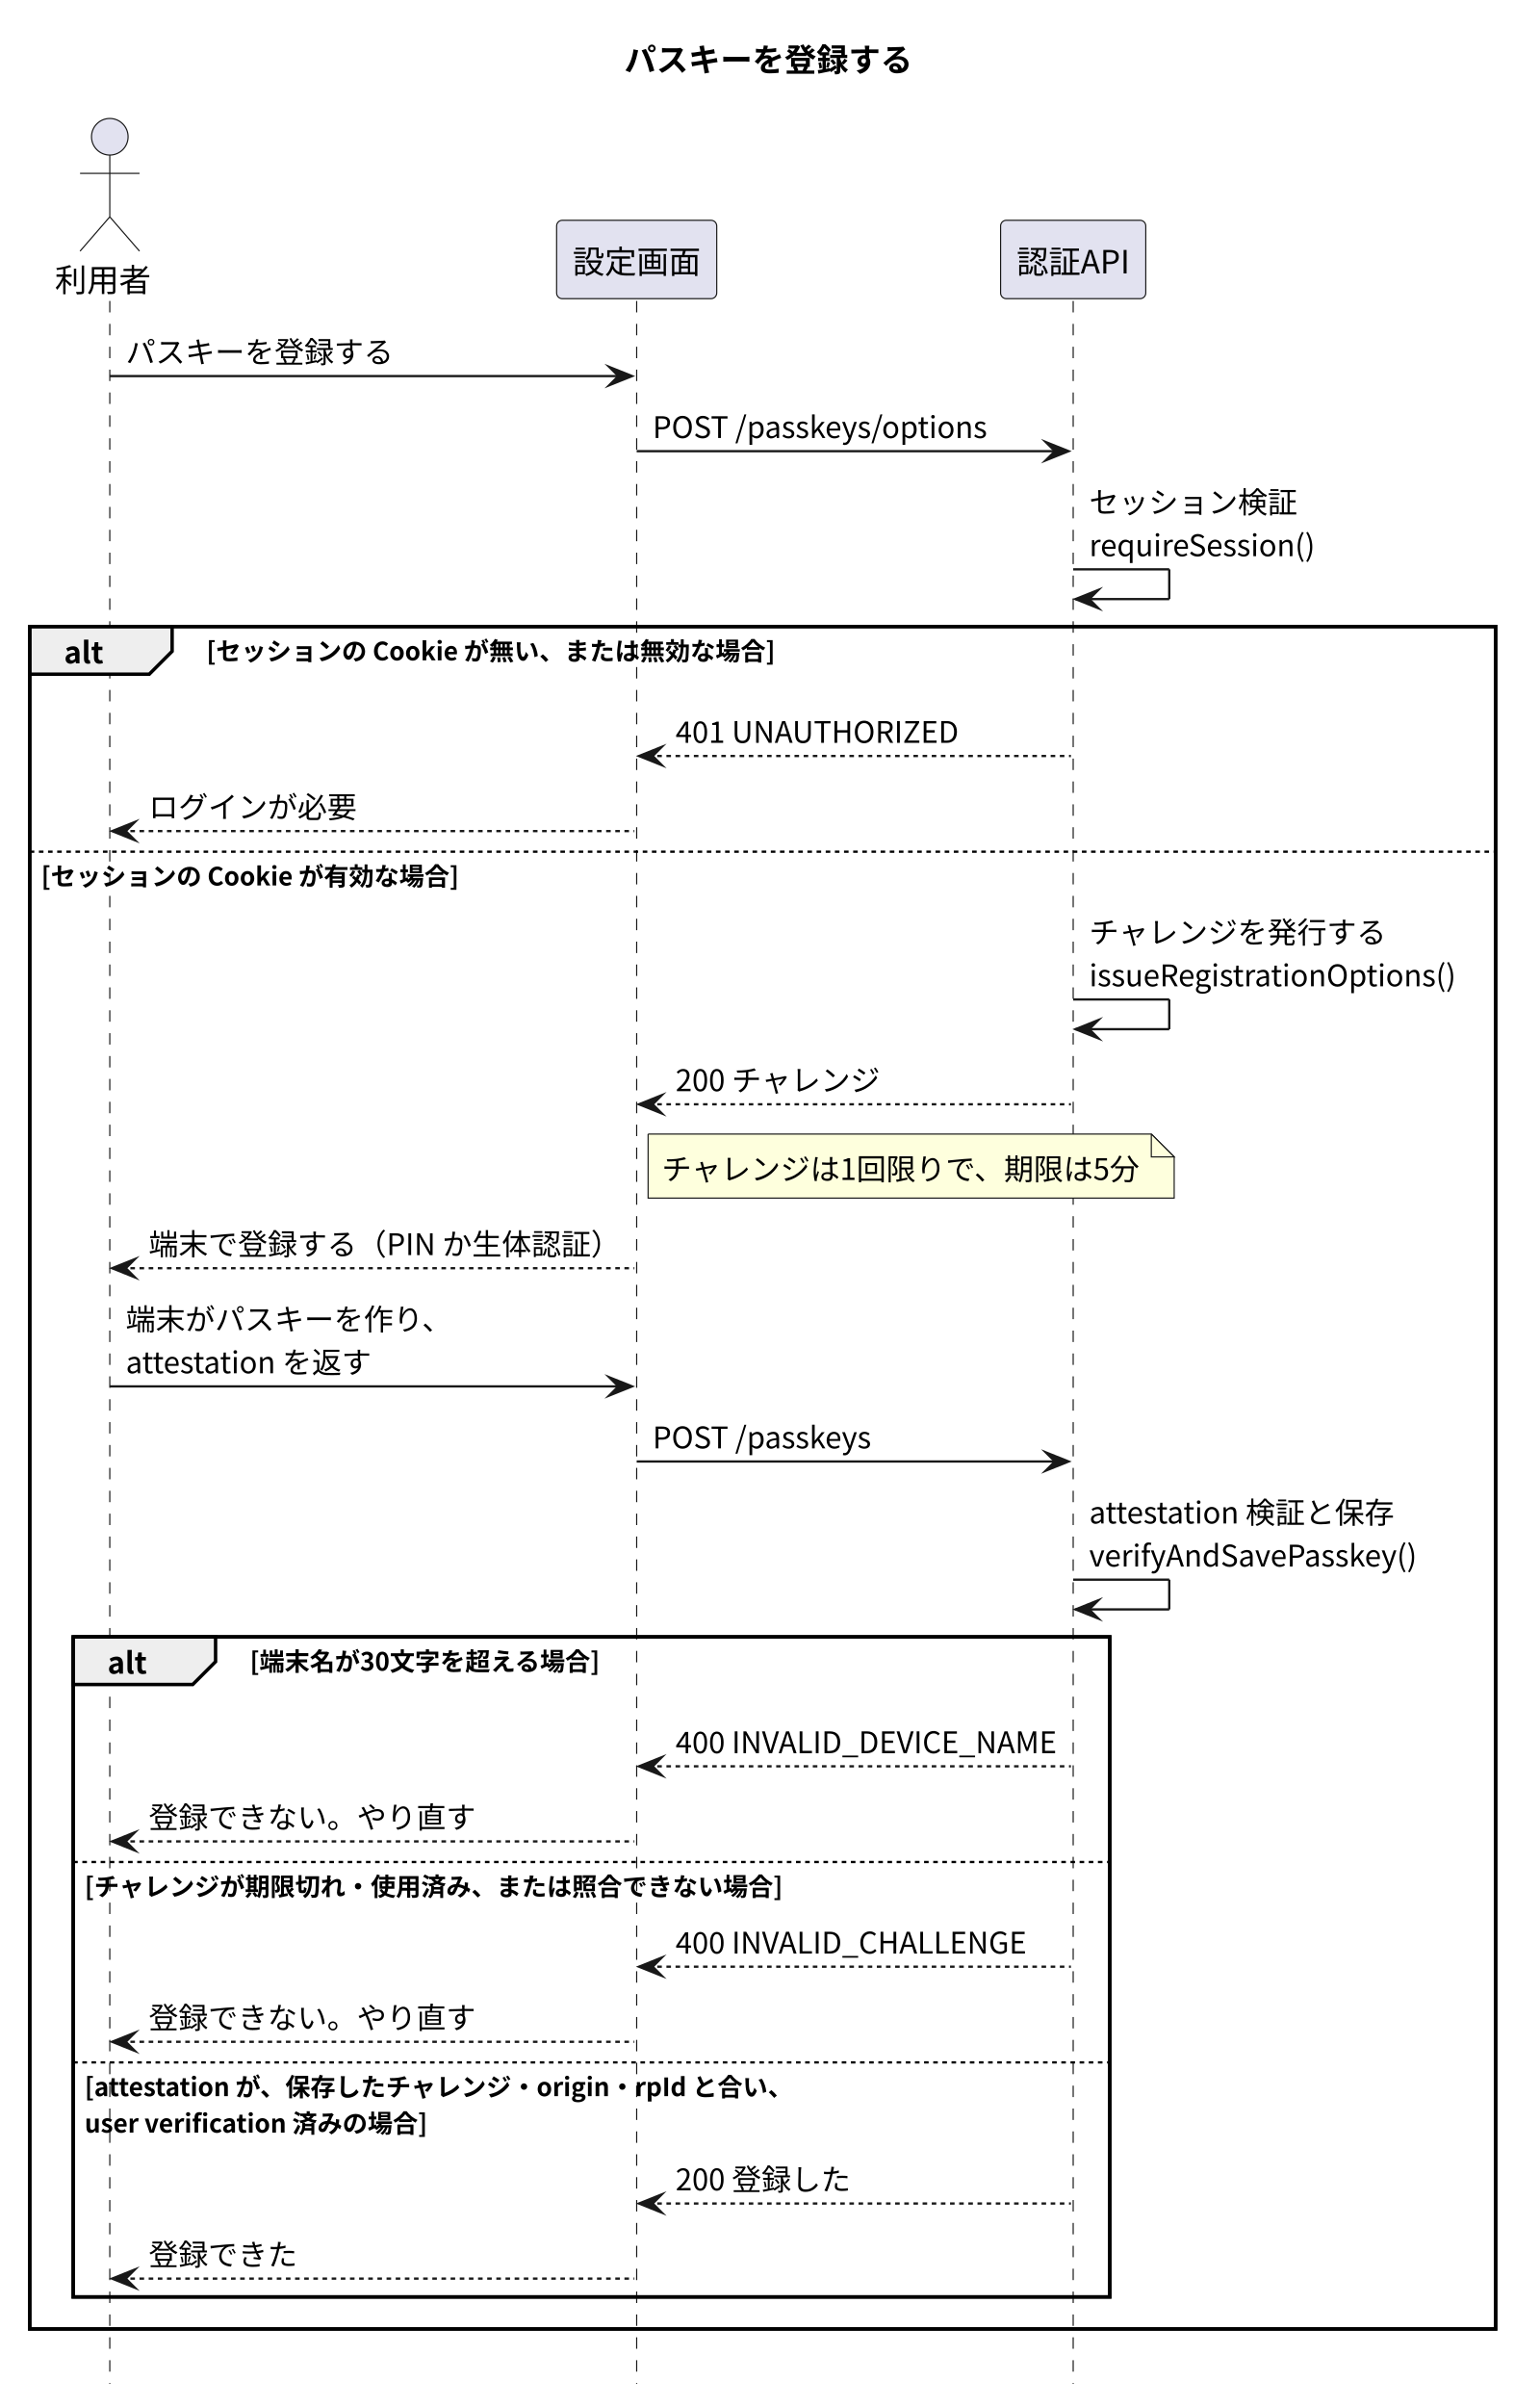
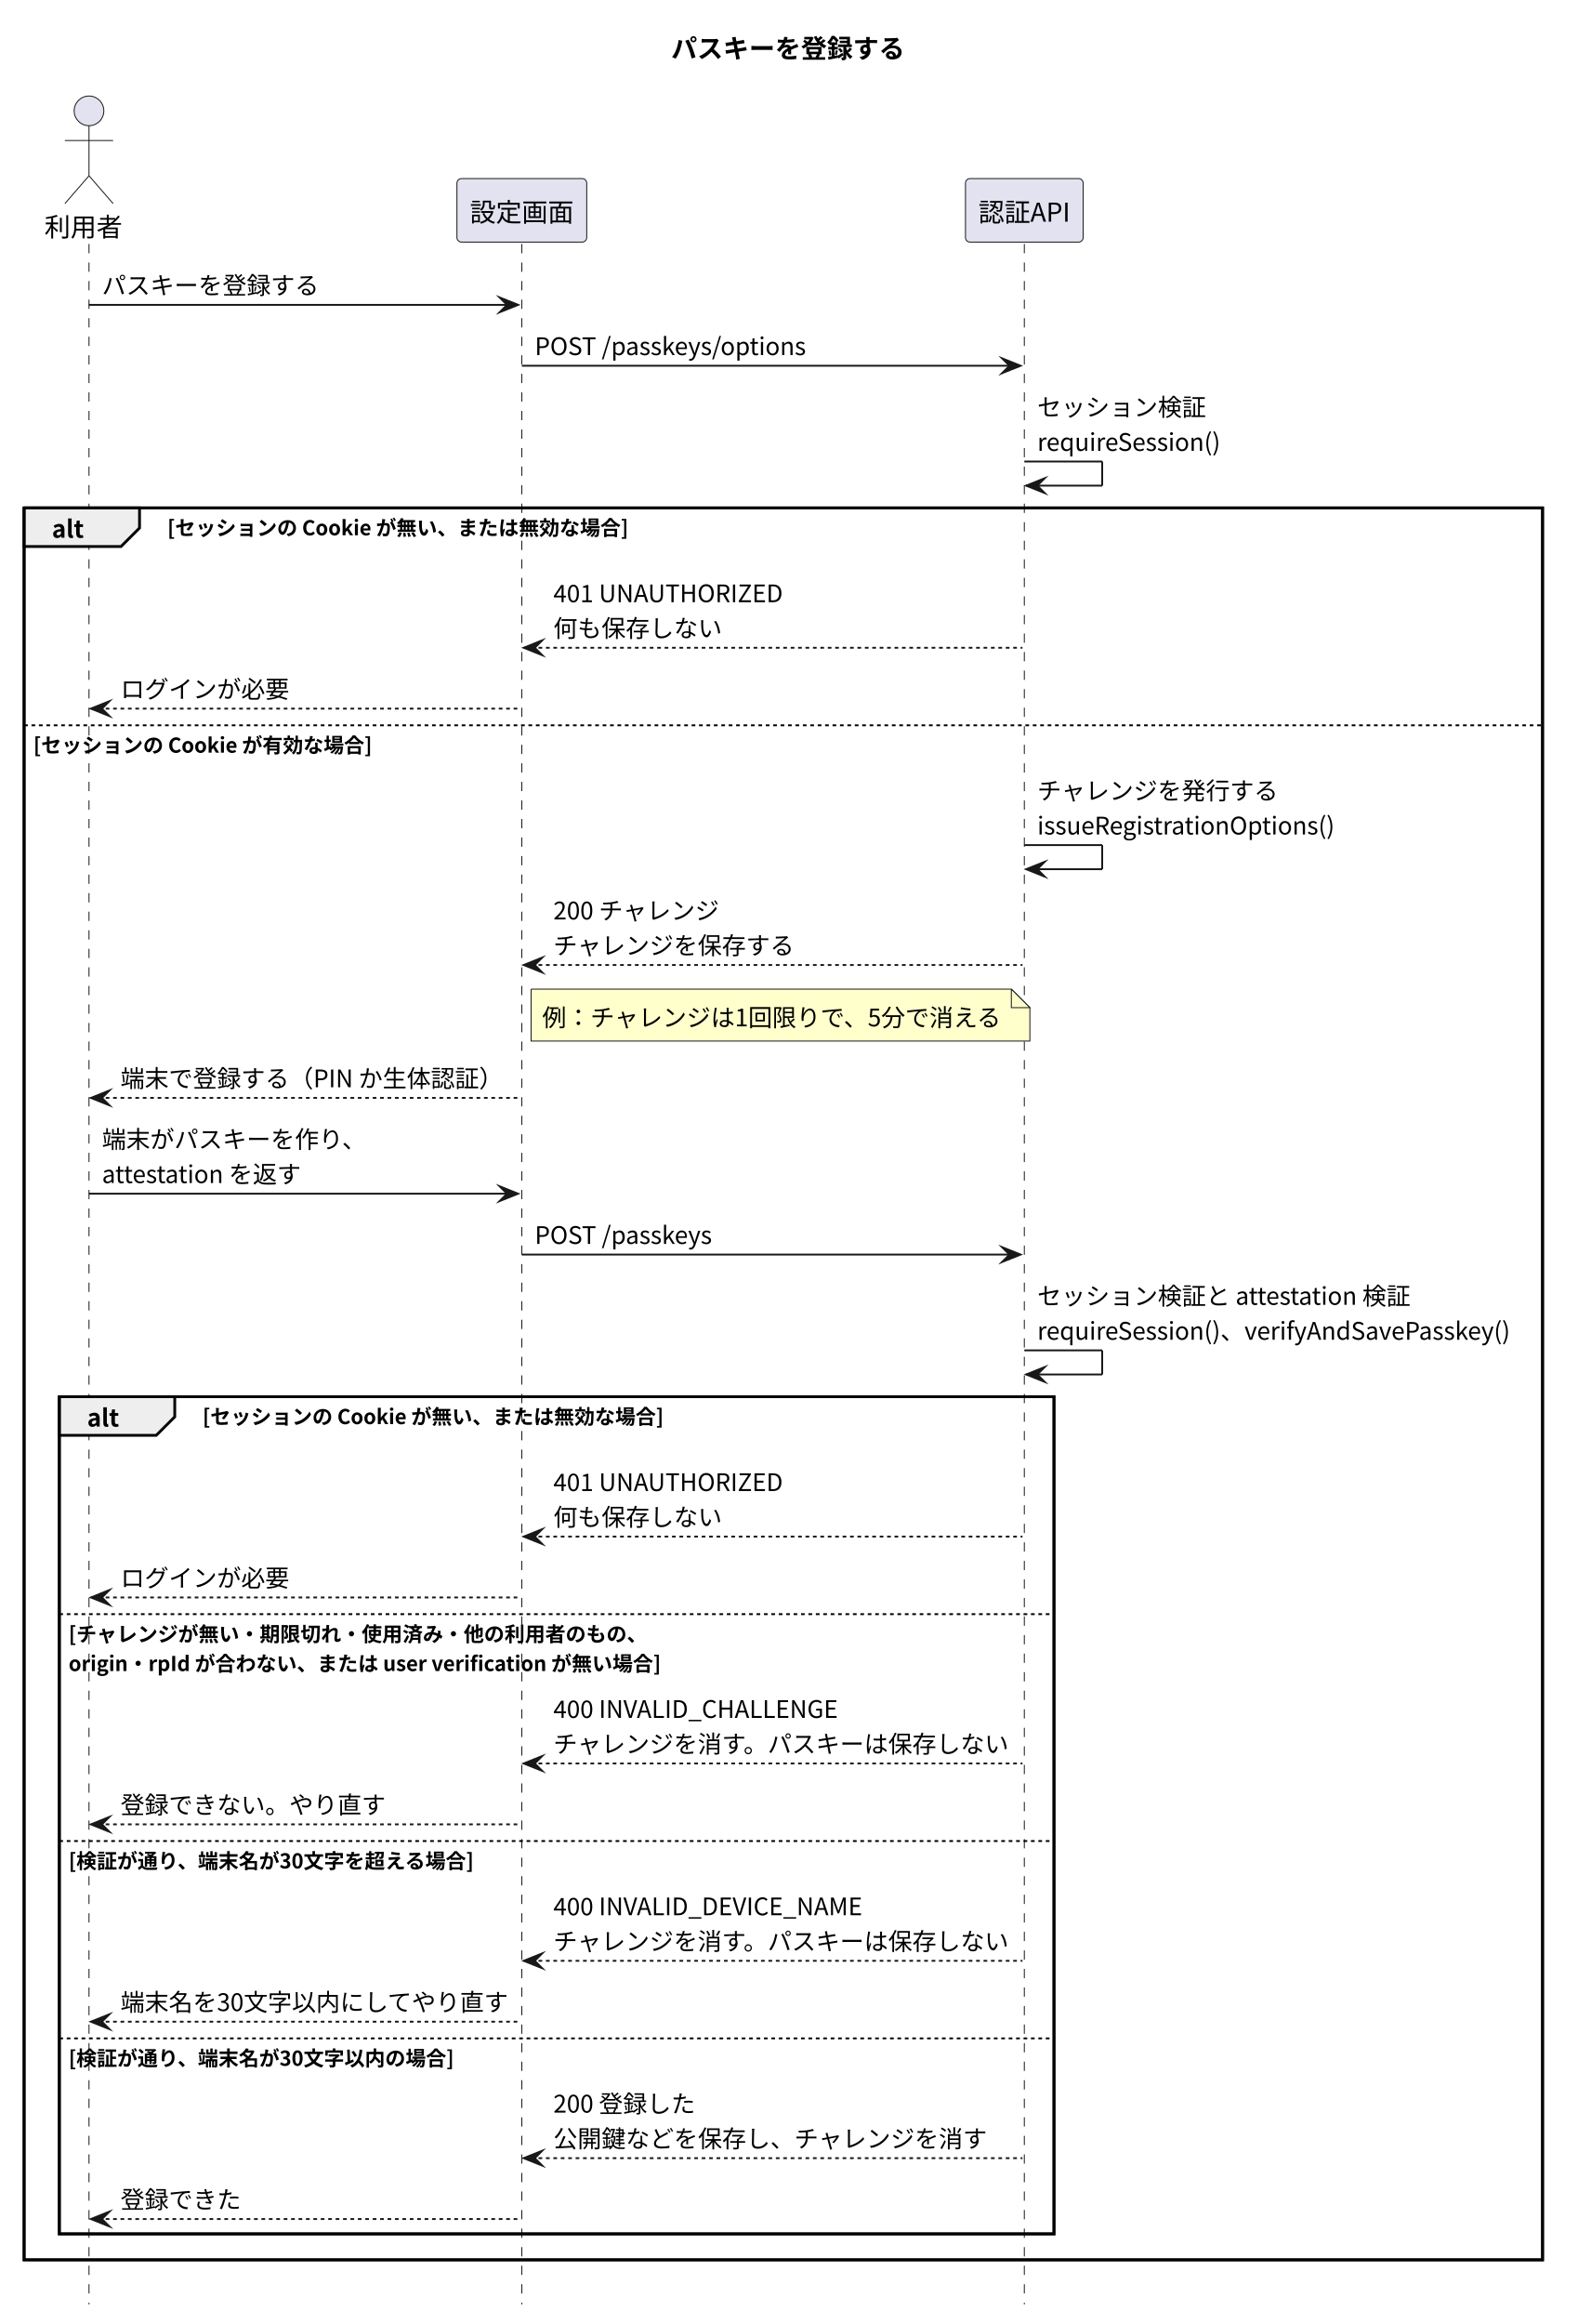
- <svg xmlns="http://www.w3.org/2000/svg" version="1.1" data-diagram-type="SEQUENCE" style="width:673px;height:1052px;background:#FFFFFF;" width="673px" height="1052px" viewBox="0 0 673 1052" zoomAndPan="magnify" preserveAspectRatio="none" contentStyleType="text/css">
+ <svg xmlns="http://www.w3.org/2000/svg" version="1.1" data-diagram-type="SEQUENCE" style="width:851px;height:1253px;background:#FFFFFF;" width="851px" height="1253px" viewBox="0 0 851 1253" zoomAndPan="magnify" preserveAspectRatio="none" contentStyleType="text/css">
  <defs />
  <g font-family="sans-serif" lengthAdjust="spacing">
-     <g class="title" data-source-line="6">
-       <text x="272.943" y="31.24" fill="#000" font-size="14" textLength="125.999" font-weight="700" font-family="'Noto Sans CJK JP'">パスキーを登録する</text>
+     <g class="title" data-source-line="7">
+       <text x="361.961" y="31.24" fill="#000" font-size="14" textLength="125.999" font-weight="700" font-family="'Noto Sans CJK JP'">パスキーを登録する</text>
    </g>
-     <rect x="13" y="273.84" width="640.886" height="744.048" fill="none" style="stroke:#000;stroke-width:1.5;" />
-     <rect x="32" y="715.408" width="453.191" height="288.48" fill="none" style="stroke:#000;stroke-width:1.5;" />
-     <g class="participant-lifeline" data-qualified-name="User" data-entity-uid="part1" id="part1-lifeline" data-source-line="8">
+     <rect x="13" y="273.84" width="818.921" height="944.568" fill="none" style="stroke:#000;stroke-width:1.5;" />
+     <rect x="32" y="753.056" width="536.431" height="451.352" fill="none" style="stroke:#000;stroke-width:1.5;" />
+     <g class="participant-lifeline" data-qualified-name="User" data-entity-uid="part1" id="part1-lifeline" data-source-line="9">
      <g>
-         <rect x="44.5" y="131.544" width="8" height="910.344" fill="#000" fill-opacity="0" />
-         <line x1="48" y1="131.544" x2="48" y2="1041.888" style="stroke:#181818;stroke-width:0.5;stroke-dasharray:5,5;" />
+         <rect x="44.5" y="131.544" width="8" height="1110.864" fill="#000" fill-opacity="0" />
+         <line x1="48" y1="131.544" x2="48" y2="1242.408" style="stroke:#181818;stroke-width:0.5;stroke-dasharray:5,5;" />
      </g>
    </g>
-     <g class="participant-lifeline" data-qualified-name="Screen" data-entity-uid="part2" id="part2-lifeline" data-source-line="9">
+     <g class="participant-lifeline" data-qualified-name="Screen" data-entity-uid="part2" id="part2-lifeline" data-source-line="10">
      <g>
-         <rect x="274.849" y="131.544" width="8" height="910.344" fill="#000" fill-opacity="0" />
-         <line x1="278.349" y1="131.544" x2="278.349" y2="1041.888" style="stroke:#181818;stroke-width:0.5;stroke-dasharray:5,5;" />
+         <rect x="277.93" y="131.544" width="8" height="1110.864" fill="#000" fill-opacity="0" />
+         <line x1="281.43" y1="131.544" x2="281.43" y2="1242.408" style="stroke:#181818;stroke-width:0.5;stroke-dasharray:5,5;" />
      </g>
    </g>
-     <g class="participant-lifeline" data-qualified-name="API" data-entity-uid="part3" id="part3-lifeline" data-source-line="10">
+     <g class="participant-lifeline" data-qualified-name="API" data-entity-uid="part3" id="part3-lifeline" data-source-line="11">
      <g>
-         <rect x="465.691" y="131.544" width="8" height="910.344" fill="#000" fill-opacity="0" />
-         <line x1="469.191" y1="131.544" x2="469.191" y2="1041.888" style="stroke:#181818;stroke-width:0.5;stroke-dasharray:5,5;" />
+         <rect x="548.931" y="131.544" width="8" height="1110.864" fill="#000" fill-opacity="0" />
+         <line x1="552.431" y1="131.544" x2="552.431" y2="1242.408" style="stroke:#181818;stroke-width:0.5;stroke-dasharray:5,5;" />
      </g>
    </g>
-     <g class="participant participant-head" data-qualified-name="User" data-entity-uid="part1" id="part1-head" data-source-line="8">
+     <g class="participant participant-head" data-qualified-name="User" data-entity-uid="part1" id="part1-head" data-source-line="9">
      <text x="24" y="127.512" fill="#000" font-size="14" textLength="42" font-family="'Noto Sans CJK JP'">利用者</text>
      <ellipse cx="48" cy="59.772" rx="8" ry="8" fill="#E2E2F0" style="stroke:#181818;stroke-width:0.5;" />
      <path d="M48,67.772 L48,94.772 M35,75.772 L61,75.772 M48,94.772 L35,109.772 M48,94.772 L61,109.772" style="stroke:#181818;stroke-width:0.5;" fill="none" />
    </g>
-     <g class="participant participant-head" data-qualified-name="Screen" data-entity-uid="part2" id="part2-head" data-source-line="9">
-       <rect x="243.349" y="96.272" width="70" height="34.272" fill="#E2E2F0" style="stroke:#181818;stroke-width:0.5;" rx="2.5" ry="2.5" />
-       <text x="250.349" y="119.512" fill="#000" font-size="14" textLength="56" font-family="'Noto Sans CJK JP'">設定画面</text>
+     <g class="participant participant-head" data-qualified-name="Screen" data-entity-uid="part2" id="part2-head" data-source-line="10">
+       <rect x="246.43" y="96.272" width="70" height="34.272" fill="#E2E2F0" style="stroke:#181818;stroke-width:0.5;" rx="2.5" ry="2.5" />
+       <text x="253.43" y="119.512" fill="#000" font-size="14" textLength="56" font-family="'Noto Sans CJK JP'">設定画面</text>
    </g>
-     <g class="participant participant-head" data-qualified-name="API" data-entity-uid="part3" id="part3-head" data-source-line="10">
-       <rect x="437.454" y="96.272" width="63.476" height="34.272" fill="#E2E2F0" style="stroke:#181818;stroke-width:0.5;" rx="2.5" ry="2.5" />
-       <text x="444.454" y="119.512" fill="#000" font-size="14" textLength="49.476" font-family="'Noto Sans CJK JP'">認証API</text>
+     <g class="participant participant-head" data-qualified-name="API" data-entity-uid="part3" id="part3-head" data-source-line="11">
+       <rect x="520.693" y="96.272" width="63.476" height="34.272" fill="#E2E2F0" style="stroke:#181818;stroke-width:0.5;" rx="2.5" ry="2.5" />
+       <text x="527.693" y="119.512" fill="#000" font-size="14" textLength="49.476" font-family="'Noto Sans CJK JP'">認証API</text>
    </g>
-     <g class="message" data-entity-1="part1" data-entity-2="part2" id="msg1" data-source-line="12">
-       <polygon points="266.349,160.368,276.349,164.368,266.349,168.368,270.349,164.368" fill="#181818" style="stroke:#181818;stroke-width:1;stroke-linejoin:miter;stroke-miterlimit:10;" />
-       <line x1="48" y1="164.368" x2="272.349" y2="164.368" style="stroke:#181818;stroke-width:1;" />
+     <g class="message" data-entity-1="part1" data-entity-2="part2" id="msg1" data-source-line="13">
+       <polygon points="269.43,160.368,279.43,164.368,269.43,168.368,273.43,164.368" fill="#181818" style="stroke:#181818;stroke-width:1;stroke-linejoin:miter;stroke-miterlimit:10;" />
+       <line x1="48" y1="164.368" x2="275.43" y2="164.368" style="stroke:#181818;stroke-width:1;" />
      <text x="55" y="158.624" fill="#000" font-size="13" textLength="117" font-family="'Noto Sans CJK JP'">パスキーを登録する</text>
    </g>
-     <g class="message" data-entity-1="part2" data-entity-2="part3" id="msg2" data-source-line="13">
-       <polygon points="457.191,193.192,467.191,197.192,457.191,201.192,461.191,197.192" fill="#181818" style="stroke:#181818;stroke-width:1;stroke-linejoin:miter;stroke-miterlimit:10;" />
-       <line x1="278.349" y1="197.192" x2="463.191" y2="197.192" style="stroke:#181818;stroke-width:1;" />
-       <text x="285.349" y="191.448" fill="#000" font-size="13" textLength="147.602" font-family="'Noto Sans CJK JP'">POST /passkeys/options</text>
+     <g class="message" data-entity-1="part2" data-entity-2="part3" id="msg2" data-source-line="14">
+       <polygon points="540.431,193.192,550.431,197.192,540.431,201.192,544.431,197.192" fill="#181818" style="stroke:#181818;stroke-width:1;stroke-linejoin:miter;stroke-miterlimit:10;" />
+       <line x1="281.43" y1="197.192" x2="546.431" y2="197.192" style="stroke:#181818;stroke-width:1;" />
+       <text x="288.43" y="191.448" fill="#000" font-size="13" textLength="147.602" font-family="'Noto Sans CJK JP'">POST /passkeys/options</text>
    </g>
-     <g class="message" data-entity-1="part3" data-entity-2="part3" id="msg3" data-source-line="14">
-       <line x1="469.191" y1="248.84" x2="511.191" y2="248.84" style="stroke:#181818;stroke-width:1;" />
-       <line x1="511.191" y1="248.84" x2="511.191" y2="261.84" style="stroke:#181818;stroke-width:1;" />
-       <line x1="470.191" y1="261.84" x2="511.191" y2="261.84" style="stroke:#181818;stroke-width:1;" />
-       <polygon points="480.191,257.84,470.191,261.84,480.191,265.84,476.191,261.84" fill="#181818" style="stroke:#181818;stroke-width:1;stroke-linejoin:miter;stroke-miterlimit:10;" />
-       <text x="476.191" y="224.272" fill="#000" font-size="13" textLength="91" font-family="'Noto Sans CJK JP'">セッション検証</text>
-       <text x="476.191" y="243.096" fill="#000" font-size="13" textLength="99.307" font-family="'Noto Sans CJK JP'">requireSession()</text>
+     <g class="message" data-entity-1="part3" data-entity-2="part3" id="msg3" data-source-line="15">
+       <line x1="552.431" y1="248.84" x2="594.431" y2="248.84" style="stroke:#181818;stroke-width:1;" />
+       <line x1="594.431" y1="248.84" x2="594.431" y2="261.84" style="stroke:#181818;stroke-width:1;" />
+       <line x1="553.431" y1="261.84" x2="594.431" y2="261.84" style="stroke:#181818;stroke-width:1;" />
+       <polygon points="563.431,257.84,553.431,261.84,563.431,265.84,559.431,261.84" fill="#181818" style="stroke:#181818;stroke-width:1;stroke-linejoin:miter;stroke-miterlimit:10;" />
+       <text x="559.431" y="224.272" fill="#000" font-size="13" textLength="91" font-family="'Noto Sans CJK JP'">セッション検証</text>
+       <text x="559.431" y="243.096" fill="#000" font-size="13" textLength="99.307" font-family="'Noto Sans CJK JP'">requireSession()</text>
    </g>
    <path d="M13,273.84 L75.251,273.84 L75.251,284.664 L65.251,294.664 L13,294.664 L13,273.84" style="stroke:#000;stroke-width:1.5;" fill="#EEE" />
-     <rect x="13" y="273.84" width="640.886" height="744.048" fill="none" style="stroke:#000;stroke-width:1.5;" />
+     <rect x="13" y="273.84" width="818.921" height="944.568" fill="none" style="stroke:#000;stroke-width:1.5;" />
    <text x="28" y="289.92" fill="#000" font-size="13" textLength="17.251" font-weight="700" font-family="'Noto Sans CJK JP'">alt</text>
    <text x="90.251" y="288.6" fill="#000" font-size="11" textLength="248.675" font-weight="700" font-family="'Noto Sans CJK JP'">[セッションの Cookie が無い、または無効な場合]</text>
-     <g class="message" data-entity-1="part3" data-entity-2="part2" id="msg4" data-source-line="16">
-       <polygon points="289.349,326.416,279.349,330.416,289.349,334.416,285.349,330.416" fill="#181818" style="stroke:#181818;stroke-width:1;stroke-linejoin:miter;stroke-miterlimit:10;" />
-       <line x1="283.349" y1="330.416" x2="468.191" y2="330.416" style="stroke:#181818;stroke-width:1;stroke-dasharray:2,2;" />
-       <text x="295.349" y="324.672" fill="#000" font-size="13" textLength="124.007" font-family="'Noto Sans CJK JP'">401 UNAUTHORIZED</text>
+     <g class="message" data-entity-1="part3" data-entity-2="part2" id="msg4" data-source-line="17">
+       <polygon points="292.43,345.24,282.43,349.24,292.43,353.24,288.43,349.24" fill="#181818" style="stroke:#181818;stroke-width:1;stroke-linejoin:miter;stroke-miterlimit:10;" />
+       <line x1="286.43" y1="349.24" x2="551.431" y2="349.24" style="stroke:#181818;stroke-width:1;stroke-dasharray:2,2;" />
+       <text x="298.43" y="324.672" fill="#000" font-size="13" textLength="124.007" font-family="'Noto Sans CJK JP'">401 UNAUTHORIZED</text>
+       <text x="298.43" y="343.496" fill="#000" font-size="13" textLength="91" font-family="'Noto Sans CJK JP'">何も保存しない</text>
    </g>
-     <g class="message" data-entity-1="part2" data-entity-2="part1" id="msg5" data-source-line="17">
-       <polygon points="59,359.24,49,363.24,59,367.24,55,363.24" fill="#181818" style="stroke:#181818;stroke-width:1;stroke-linejoin:miter;stroke-miterlimit:10;" />
-       <line x1="53" y1="363.24" x2="277.349" y2="363.24" style="stroke:#181818;stroke-width:1;stroke-dasharray:2,2;" />
-       <text x="65" y="357.496" fill="#000" font-size="13" textLength="91" font-family="'Noto Sans CJK JP'">ログインが必要</text>
+     <g class="message" data-entity-1="part2" data-entity-2="part1" id="msg5" data-source-line="18">
+       <polygon points="59,378.064,49,382.064,59,386.064,55,382.064" fill="#181818" style="stroke:#181818;stroke-width:1;stroke-linejoin:miter;stroke-miterlimit:10;" />
+       <line x1="53" y1="382.064" x2="280.43" y2="382.064" style="stroke:#181818;stroke-width:1;stroke-dasharray:2,2;" />
+       <text x="65" y="376.32" fill="#000" font-size="13" textLength="91" font-family="'Noto Sans CJK JP'">ログインが必要</text>
    </g>
-     <line x1="13" y1="372.24" x2="653.886" y2="372.24" style="stroke:#000;stroke-width:1;stroke-dasharray:2,2;" />
-     <text x="18" y="387" fill="#000" font-size="11" textLength="182.676" font-weight="700" font-family="'Noto Sans CJK JP'">[セッションの Cookie が有効な場合]</text>
-     <g class="message" data-entity-1="part3" data-entity-2="part3" id="msg6" data-source-line="19">
-       <line x1="469.191" y1="436.816" x2="511.191" y2="436.816" style="stroke:#181818;stroke-width:1;" />
-       <line x1="511.191" y1="436.816" x2="511.191" y2="449.816" style="stroke:#181818;stroke-width:1;" />
-       <line x1="470.191" y1="449.816" x2="511.191" y2="449.816" style="stroke:#181818;stroke-width:1;" />
-       <polygon points="480.191,445.816,470.191,449.816,480.191,453.816,476.191,449.816" fill="#181818" style="stroke:#181818;stroke-width:1;stroke-linejoin:miter;stroke-miterlimit:10;" />
-       <text x="476.191" y="412.248" fill="#000" font-size="13" textLength="130" font-family="'Noto Sans CJK JP'">チャレンジを発行する</text>
-       <text x="476.191" y="431.072" fill="#000" font-size="13" textLength="161.694" font-family="'Noto Sans CJK JP'">issueRegistrationOptions()</text>
+     <line x1="13" y1="391.064" x2="831.921" y2="391.064" style="stroke:#000;stroke-width:1;stroke-dasharray:2,2;" />
+     <text x="18" y="405.824" fill="#000" font-size="11" textLength="182.676" font-weight="700" font-family="'Noto Sans CJK JP'">[セッションの Cookie が有効な場合]</text>
+     <g class="message" data-entity-1="part3" data-entity-2="part3" id="msg6" data-source-line="20">
+       <line x1="552.431" y1="455.64" x2="594.431" y2="455.64" style="stroke:#181818;stroke-width:1;" />
+       <line x1="594.431" y1="455.64" x2="594.431" y2="468.64" style="stroke:#181818;stroke-width:1;" />
+       <line x1="553.431" y1="468.64" x2="594.431" y2="468.64" style="stroke:#181818;stroke-width:1;" />
+       <polygon points="563.431,464.64,553.431,468.64,563.431,472.64,559.431,468.64" fill="#181818" style="stroke:#181818;stroke-width:1;stroke-linejoin:miter;stroke-miterlimit:10;" />
+       <text x="559.431" y="431.072" fill="#000" font-size="13" textLength="130" font-family="'Noto Sans CJK JP'">チャレンジを発行する</text>
+       <text x="559.431" y="449.896" fill="#000" font-size="13" textLength="161.694" font-family="'Noto Sans CJK JP'">issueRegistrationOptions()</text>
    </g>
-     <g class="message" data-entity-1="part3" data-entity-2="part2" id="msg7" data-source-line="20">
-       <polygon points="289.349,478.64,279.349,482.64,289.349,486.64,285.349,482.64" fill="#181818" style="stroke:#181818;stroke-width:1;stroke-linejoin:miter;stroke-miterlimit:10;" />
-       <line x1="283.349" y1="482.64" x2="468.191" y2="482.64" style="stroke:#181818;stroke-width:1;stroke-dasharray:2,2;" />
-       <text x="295.349" y="476.896" fill="#000" font-size="13" textLength="89.557" font-family="'Noto Sans CJK JP'">200 チャレンジ</text>
+     <g class="message" data-entity-1="part3" data-entity-2="part2" id="msg7" data-source-line="21">
+       <polygon points="292.43,516.288,282.43,520.288,292.43,524.288,288.43,520.288" fill="#181818" style="stroke:#181818;stroke-width:1;stroke-linejoin:miter;stroke-miterlimit:10;" />
+       <line x1="286.43" y1="520.288" x2="551.431" y2="520.288" style="stroke:#181818;stroke-width:1;stroke-dasharray:2,2;" />
+       <text x="298.43" y="495.72" fill="#000" font-size="13" textLength="89.557" font-family="'Noto Sans CJK JP'">200 チャレンジ</text>
+       <text x="298.43" y="514.544" fill="#000" font-size="13" textLength="130" font-family="'Noto Sans CJK JP'">チャレンジを保存する</text>
    </g>
-     <path d="M283.349,495.64 L283.349,523.64 L513.349,523.64 L513.349,505.64 L503.349,495.64 L283.349,495.64" style="stroke:#181818;stroke-width:0.5;" fill="#FEFFDD" />
-     <path d="M503.349,495.64 L503.349,505.64 L513.349,505.64 L503.349,495.64" style="stroke:#181818;stroke-width:0.5;" fill="#FEFFDD" />
-     <text x="289.349" y="515.72" fill="#000" font-size="13" textLength="209.43" font-family="'Noto Sans CJK JP'">チャレンジは1回限りで、期限は5分</text>
-     <g class="message" data-entity-1="part2" data-entity-2="part1" id="msg8" data-source-line="22">
-       <polygon points="59,550.288,49,554.288,59,558.288,55,554.288" fill="#181818" style="stroke:#181818;stroke-width:1;stroke-linejoin:miter;stroke-miterlimit:10;" />
-       <line x1="53" y1="554.288" x2="277.349" y2="554.288" style="stroke:#181818;stroke-width:1;stroke-dasharray:2,2;" />
-       <text x="65" y="548.544" fill="#000" font-size="13" textLength="206.349" font-family="'Noto Sans CJK JP'">端末で登録する（PIN か生体認証）</text>
+     <path d="M286.43,533.288 L286.43,561.288 L555.43,561.288 L555.43,543.288 L545.43,533.288 L286.43,533.288" style="stroke:#181818;stroke-width:0.5;" fill="#FFC" />
+     <path d="M545.43,533.288 L545.43,543.288 L555.43,543.288 L545.43,533.288" style="stroke:#181818;stroke-width:0.5;" fill="#FFC" />
+     <text x="292.43" y="553.368" fill="#000" font-size="13" textLength="248.43" font-family="'Noto Sans CJK JP'">例：チャレンジは1回限りで、5分で消える</text>
+     <g class="message" data-entity-1="part2" data-entity-2="part1" id="msg8" data-source-line="23">
+       <polygon points="59,587.936,49,591.936,59,595.936,55,591.936" fill="#181818" style="stroke:#181818;stroke-width:1;stroke-linejoin:miter;stroke-miterlimit:10;" />
+       <line x1="53" y1="591.936" x2="280.43" y2="591.936" style="stroke:#181818;stroke-width:1;stroke-dasharray:2,2;" />
+       <text x="65" y="586.192" fill="#000" font-size="13" textLength="206.349" font-family="'Noto Sans CJK JP'">端末で登録する（PIN か生体認証）</text>
    </g>
-     <g class="message" data-entity-1="part1" data-entity-2="part2" id="msg9" data-source-line="23">
-       <polygon points="266.349,601.936,276.349,605.936,266.349,609.936,270.349,605.936" fill="#181818" style="stroke:#181818;stroke-width:1;stroke-linejoin:miter;stroke-miterlimit:10;" />
-       <line x1="48" y1="605.936" x2="272.349" y2="605.936" style="stroke:#181818;stroke-width:1;" />
-       <text x="55" y="581.368" fill="#000" font-size="13" textLength="143" font-family="'Noto Sans CJK JP'">端末がパスキーを作り、</text>
-       <text x="55" y="600.192" fill="#000" font-size="13" textLength="108.823" font-family="'Noto Sans CJK JP'">attestation を返す</text>
+     <g class="message" data-entity-1="part1" data-entity-2="part2" id="msg9" data-source-line="24">
+       <polygon points="269.43,639.584,279.43,643.584,269.43,647.584,273.43,643.584" fill="#181818" style="stroke:#181818;stroke-width:1;stroke-linejoin:miter;stroke-miterlimit:10;" />
+       <line x1="48" y1="643.584" x2="275.43" y2="643.584" style="stroke:#181818;stroke-width:1;" />
+       <text x="55" y="619.016" fill="#000" font-size="13" textLength="143" font-family="'Noto Sans CJK JP'">端末がパスキーを作り、</text>
+       <text x="55" y="637.84" fill="#000" font-size="13" textLength="108.823" font-family="'Noto Sans CJK JP'">attestation を返す</text>
    </g>
-     <g class="message" data-entity-1="part2" data-entity-2="part3" id="msg10" data-source-line="24">
-       <polygon points="457.191,634.76,467.191,638.76,457.191,642.76,461.191,638.76" fill="#181818" style="stroke:#181818;stroke-width:1;stroke-linejoin:miter;stroke-miterlimit:10;" />
-       <line x1="278.349" y1="638.76" x2="463.191" y2="638.76" style="stroke:#181818;stroke-width:1;" />
-       <text x="285.349" y="633.016" fill="#000" font-size="13" textLength="96.2" font-family="'Noto Sans CJK JP'">POST /passkeys</text>
+     <g class="message" data-entity-1="part2" data-entity-2="part3" id="msg10" data-source-line="25">
+       <polygon points="540.431,672.408,550.431,676.408,540.431,680.408,544.431,676.408" fill="#181818" style="stroke:#181818;stroke-width:1;stroke-linejoin:miter;stroke-miterlimit:10;" />
+       <line x1="281.43" y1="676.408" x2="546.431" y2="676.408" style="stroke:#181818;stroke-width:1;" />
+       <text x="288.43" y="670.664" fill="#000" font-size="13" textLength="96.2" font-family="'Noto Sans CJK JP'">POST /passkeys</text>
    </g>
-     <g class="message" data-entity-1="part3" data-entity-2="part3" id="msg11" data-source-line="25">
-       <line x1="469.191" y1="690.408" x2="511.191" y2="690.408" style="stroke:#181818;stroke-width:1;" />
-       <line x1="511.191" y1="690.408" x2="511.191" y2="703.408" style="stroke:#181818;stroke-width:1;" />
-       <line x1="470.191" y1="703.408" x2="511.191" y2="703.408" style="stroke:#181818;stroke-width:1;" />
-       <polygon points="480.191,699.408,470.191,703.408,480.191,707.408,476.191,703.408" fill="#181818" style="stroke:#181818;stroke-width:1;stroke-linejoin:miter;stroke-miterlimit:10;" />
-       <text x="476.191" y="665.84" fill="#000" font-size="13" textLength="134.823" font-family="'Noto Sans CJK JP'">attestation 検証と保存</text>
-       <text x="476.191" y="684.664" fill="#000" font-size="13" textLength="144.183" font-family="'Noto Sans CJK JP'">verifyAndSavePasskey()</text>
+     <g class="message" data-entity-1="part3" data-entity-2="part3" id="msg11" data-source-line="26">
+       <line x1="552.431" y1="728.056" x2="594.431" y2="728.056" style="stroke:#181818;stroke-width:1;" />
+       <line x1="594.431" y1="728.056" x2="594.431" y2="741.056" style="stroke:#181818;stroke-width:1;" />
+       <line x1="553.431" y1="741.056" x2="594.431" y2="741.056" style="stroke:#181818;stroke-width:1;" />
+       <polygon points="563.431,737.056,553.431,741.056,563.431,745.056,559.431,741.056" fill="#181818" style="stroke:#181818;stroke-width:1;stroke-linejoin:miter;stroke-miterlimit:10;" />
+       <text x="559.431" y="703.488" fill="#000" font-size="13" textLength="202.735" font-family="'Noto Sans CJK JP'">セッション検証と attestation 検証</text>
+       <text x="559.431" y="722.312" fill="#000" font-size="13" textLength="256.49" font-family="'Noto Sans CJK JP'">requireSession()、verifyAndSavePasskey()</text>
    </g>
-     <path d="M32,715.408 L94.251,715.408 L94.251,726.232 L84.251,736.232 L32,736.232 L32,715.408" style="stroke:#000;stroke-width:1.5;" fill="#EEE" />
-     <rect x="32" y="715.408" width="453.191" height="288.48" fill="none" style="stroke:#000;stroke-width:1.5;" />
-     <text x="47" y="731.488" fill="#000" font-size="13" textLength="17.251" font-weight="700" font-family="'Noto Sans CJK JP'">alt</text>
-     <text x="109.251" y="730.168" fill="#000" font-size="11" textLength="153.295" font-weight="700" font-family="'Noto Sans CJK JP'">[端末名が30文字を超える場合]</text>
-     <g class="message" data-entity-1="part3" data-entity-2="part2" id="msg12" data-source-line="27">
-       <polygon points="289.349,767.984,279.349,771.984,289.349,775.984,285.349,771.984" fill="#181818" style="stroke:#181818;stroke-width:1;stroke-linejoin:miter;stroke-miterlimit:10;" />
-       <line x1="283.349" y1="771.984" x2="468.191" y2="771.984" style="stroke:#181818;stroke-width:1;stroke-dasharray:2,2;" />
-       <text x="295.349" y="766.24" fill="#000" font-size="13" textLength="166.842" font-family="'Noto Sans CJK JP'">400 INVALID_DEVICE_NAME</text>
+     <path d="M32,753.056 L94.251,753.056 L94.251,763.88 L84.251,773.88 L32,773.88 L32,753.056" style="stroke:#000;stroke-width:1.5;" fill="#EEE" />
+     <rect x="32" y="753.056" width="536.431" height="451.352" fill="none" style="stroke:#000;stroke-width:1.5;" />
+     <text x="47" y="769.136" fill="#000" font-size="13" textLength="17.251" font-weight="700" font-family="'Noto Sans CJK JP'">alt</text>
+     <text x="109.251" y="767.816" fill="#000" font-size="11" textLength="248.675" font-weight="700" font-family="'Noto Sans CJK JP'">[セッションの Cookie が無い、または無効な場合]</text>
+     <g class="message" data-entity-1="part3" data-entity-2="part2" id="msg12" data-source-line="28">
+       <polygon points="292.43,824.456,282.43,828.456,292.43,832.456,288.43,828.456" fill="#181818" style="stroke:#181818;stroke-width:1;stroke-linejoin:miter;stroke-miterlimit:10;" />
+       <line x1="286.43" y1="828.456" x2="551.431" y2="828.456" style="stroke:#181818;stroke-width:1;stroke-dasharray:2,2;" />
+       <text x="298.43" y="803.888" fill="#000" font-size="13" textLength="124.007" font-family="'Noto Sans CJK JP'">401 UNAUTHORIZED</text>
+       <text x="298.43" y="822.712" fill="#000" font-size="13" textLength="91" font-family="'Noto Sans CJK JP'">何も保存しない</text>
    </g>
-     <g class="message" data-entity-1="part2" data-entity-2="part1" id="msg13" data-source-line="28">
-       <polygon points="59,800.808,49,804.808,59,808.808,55,804.808" fill="#181818" style="stroke:#181818;stroke-width:1;stroke-linejoin:miter;stroke-miterlimit:10;" />
-       <line x1="53" y1="804.808" x2="277.349" y2="804.808" style="stroke:#181818;stroke-width:1;stroke-dasharray:2,2;" />
-       <text x="65" y="799.064" fill="#000" font-size="13" textLength="143" font-family="'Noto Sans CJK JP'">登録できない。やり直す</text>
+     <g class="message" data-entity-1="part2" data-entity-2="part1" id="msg13" data-source-line="29">
+       <polygon points="59,857.28,49,861.28,59,865.28,55,861.28" fill="#181818" style="stroke:#181818;stroke-width:1;stroke-linejoin:miter;stroke-miterlimit:10;" />
+       <line x1="53" y1="861.28" x2="280.43" y2="861.28" style="stroke:#181818;stroke-width:1;stroke-dasharray:2,2;" />
+       <text x="65" y="855.536" fill="#000" font-size="13" textLength="91" font-family="'Noto Sans CJK JP'">ログインが必要</text>
    </g>
-     <line x1="32" y1="813.808" x2="485.191" y2="813.808" style="stroke:#000;stroke-width:1;stroke-dasharray:2,2;" />
-     <text x="37" y="828.568" fill="#000" font-size="11" textLength="305.314" font-weight="700" font-family="'Noto Sans CJK JP'">[チャレンジが期限切れ・使用済み、または照合できない場合]</text>
-     <g class="message" data-entity-1="part3" data-entity-2="part2" id="msg14" data-source-line="30">
-       <polygon points="289.349,855.56,279.349,859.56,289.349,863.56,285.349,859.56" fill="#181818" style="stroke:#181818;stroke-width:1;stroke-linejoin:miter;stroke-miterlimit:10;" />
-       <line x1="283.349" y1="859.56" x2="468.191" y2="859.56" style="stroke:#181818;stroke-width:1;stroke-dasharray:2,2;" />
-       <text x="295.349" y="853.816" fill="#000" font-size="13" textLength="153.673" font-family="'Noto Sans CJK JP'">400 INVALID_CHALLENGE</text>
+     <line x1="32" y1="870.28" x2="568.431" y2="870.28" style="stroke:#000;stroke-width:1;stroke-dasharray:2,2;" />
+     <text x="37" y="885.04" fill="#000" font-size="11" textLength="312.156" font-weight="700" font-family="'Noto Sans CJK JP'">[チャレンジが無い・期限切れ・使用済み・他の利用者のもの、</text>
+     <text x="37" y="900.968" fill="#000" font-size="11" textLength="319.878" font-weight="700" font-family="'Noto Sans CJK JP'">origin・rpId が合わない、または user verification が無い場合]</text>
+     <g class="message" data-entity-1="part3" data-entity-2="part2" id="msg14" data-source-line="31">
+       <polygon points="292.43,946.784,282.43,950.784,292.43,954.784,288.43,950.784" fill="#181818" style="stroke:#181818;stroke-width:1;stroke-linejoin:miter;stroke-miterlimit:10;" />
+       <line x1="286.43" y1="950.784" x2="551.431" y2="950.784" style="stroke:#181818;stroke-width:1;stroke-dasharray:2,2;" />
+       <text x="298.43" y="926.216" fill="#000" font-size="13" textLength="153.673" font-family="'Noto Sans CJK JP'">400 INVALID_CHALLENGE</text>
+       <text x="298.43" y="945.04" fill="#000" font-size="13" textLength="247" font-family="'Noto Sans CJK JP'">チャレンジを消す。パスキーは保存しない</text>
    </g>
-     <g class="message" data-entity-1="part2" data-entity-2="part1" id="msg15" data-source-line="31">
-       <polygon points="59,888.384,49,892.384,59,896.384,55,892.384" fill="#181818" style="stroke:#181818;stroke-width:1;stroke-linejoin:miter;stroke-miterlimit:10;" />
-       <line x1="53" y1="892.384" x2="277.349" y2="892.384" style="stroke:#181818;stroke-width:1;stroke-dasharray:2,2;" />
-       <text x="65" y="886.64" fill="#000" font-size="13" textLength="143" font-family="'Noto Sans CJK JP'">登録できない。やり直す</text>
+     <g class="message" data-entity-1="part2" data-entity-2="part1" id="msg15" data-source-line="32">
+       <polygon points="59,979.608,49,983.608,59,987.608,55,983.608" fill="#181818" style="stroke:#181818;stroke-width:1;stroke-linejoin:miter;stroke-miterlimit:10;" />
+       <line x1="53" y1="983.608" x2="280.43" y2="983.608" style="stroke:#181818;stroke-width:1;stroke-dasharray:2,2;" />
+       <text x="65" y="977.864" fill="#000" font-size="13" textLength="143" font-family="'Noto Sans CJK JP'">登録できない。やり直す</text>
    </g>
-     <line x1="32" y1="901.384" x2="485.191" y2="901.384" style="stroke:#000;stroke-width:1;stroke-dasharray:2,2;" />
-     <text x="37" y="916.144" fill="#000" font-size="11" textLength="311.375" font-weight="700" font-family="'Noto Sans CJK JP'">[attestation が、保存したチャレンジ・origin・rpId と合い、</text>
-     <text x="37" y="932.071" fill="#000" font-size="11" textLength="150.303" font-weight="700" font-family="'Noto Sans CJK JP'">user verification 済みの場合]</text>
-     <g class="message" data-entity-1="part3" data-entity-2="part2" id="msg16" data-source-line="33">
-       <polygon points="289.349,959.063,279.349,963.063,289.349,967.063,285.349,963.063" fill="#181818" style="stroke:#181818;stroke-width:1;stroke-linejoin:miter;stroke-miterlimit:10;" />
-       <line x1="283.349" y1="963.063" x2="468.191" y2="963.063" style="stroke:#181818;stroke-width:1;stroke-dasharray:2,2;" />
-       <text x="295.349" y="957.319" fill="#000" font-size="13" textLength="76.557" font-family="'Noto Sans CJK JP'">200 登録した</text>
+     <line x1="32" y1="992.608" x2="568.431" y2="992.608" style="stroke:#000;stroke-width:1;stroke-dasharray:2,2;" />
+     <text x="37" y="1007.368" fill="#000" font-size="11" textLength="219.294" font-weight="700" font-family="'Noto Sans CJK JP'">[検証が通り、端末名が30文字を超える場合]</text>
+     <g class="message" data-entity-1="part3" data-entity-2="part2" id="msg16" data-source-line="34">
+       <polygon points="292.43,1053.184,282.43,1057.184,292.43,1061.184,288.43,1057.184" fill="#181818" style="stroke:#181818;stroke-width:1;stroke-linejoin:miter;stroke-miterlimit:10;" />
+       <line x1="286.43" y1="1057.184" x2="551.431" y2="1057.184" style="stroke:#181818;stroke-width:1;stroke-dasharray:2,2;" />
+       <text x="298.43" y="1032.616" fill="#000" font-size="13" textLength="166.842" font-family="'Noto Sans CJK JP'">400 INVALID_DEVICE_NAME</text>
+       <text x="298.43" y="1051.44" fill="#000" font-size="13" textLength="247" font-family="'Noto Sans CJK JP'">チャレンジを消す。パスキーは保存しない</text>
    </g>
-     <g class="message" data-entity-1="part2" data-entity-2="part1" id="msg17" data-source-line="34">
-       <polygon points="59,991.888,49,995.888,59,999.888,55,995.888" fill="#181818" style="stroke:#181818;stroke-width:1;stroke-linejoin:miter;stroke-miterlimit:10;" />
-       <line x1="53" y1="995.888" x2="277.349" y2="995.888" style="stroke:#181818;stroke-width:1;stroke-dasharray:2,2;" />
-       <text x="65" y="990.144" fill="#000" font-size="13" textLength="65" font-family="'Noto Sans CJK JP'">登録できた</text>
+     <g class="message" data-entity-1="part2" data-entity-2="part1" id="msg17" data-source-line="35">
+       <polygon points="59,1086.008,49,1090.008,59,1094.008,55,1090.008" fill="#181818" style="stroke:#181818;stroke-width:1;stroke-linejoin:miter;stroke-miterlimit:10;" />
+       <line x1="53" y1="1090.008" x2="280.43" y2="1090.008" style="stroke:#181818;stroke-width:1;stroke-dasharray:2,2;" />
+       <text x="65" y="1084.264" fill="#000" font-size="13" textLength="209.43" font-family="'Noto Sans CJK JP'">端末名を30文字以内にしてやり直す</text>
+     </g>
+     <line x1="32" y1="1099.008" x2="568.431" y2="1099.008" style="stroke:#000;stroke-width:1;stroke-dasharray:2,2;" />
+     <text x="37" y="1113.767" fill="#000" font-size="11" textLength="208.295" font-weight="700" font-family="'Noto Sans CJK JP'">[検証が通り、端末名が30文字以内の場合]</text>
+     <g class="message" data-entity-1="part3" data-entity-2="part2" id="msg18" data-source-line="37">
+       <polygon points="292.43,1159.584,282.43,1163.584,292.43,1167.584,288.43,1163.584" fill="#181818" style="stroke:#181818;stroke-width:1;stroke-linejoin:miter;stroke-miterlimit:10;" />
+       <line x1="286.43" y1="1163.584" x2="551.431" y2="1163.584" style="stroke:#181818;stroke-width:1;stroke-dasharray:2,2;" />
+       <text x="298.43" y="1139.015" fill="#000" font-size="13" textLength="76.557" font-family="'Noto Sans CJK JP'">200 登録した</text>
+       <text x="298.43" y="1157.84" fill="#000" font-size="13" textLength="234" font-family="'Noto Sans CJK JP'">公開鍵などを保存し、チャレンジを消す</text>
+     </g>
+     <g class="message" data-entity-1="part2" data-entity-2="part1" id="msg19" data-source-line="38">
+       <polygon points="59,1192.408,49,1196.408,59,1200.408,55,1196.408" fill="#181818" style="stroke:#181818;stroke-width:1;stroke-linejoin:miter;stroke-miterlimit:10;" />
+       <line x1="53" y1="1196.408" x2="280.43" y2="1196.408" style="stroke:#181818;stroke-width:1;stroke-dasharray:2,2;" />
+       <text x="65" y="1190.664" fill="#000" font-size="13" textLength="65" font-family="'Noto Sans CJK JP'">登録できた</text>
    </g>
  </g>
</svg>
